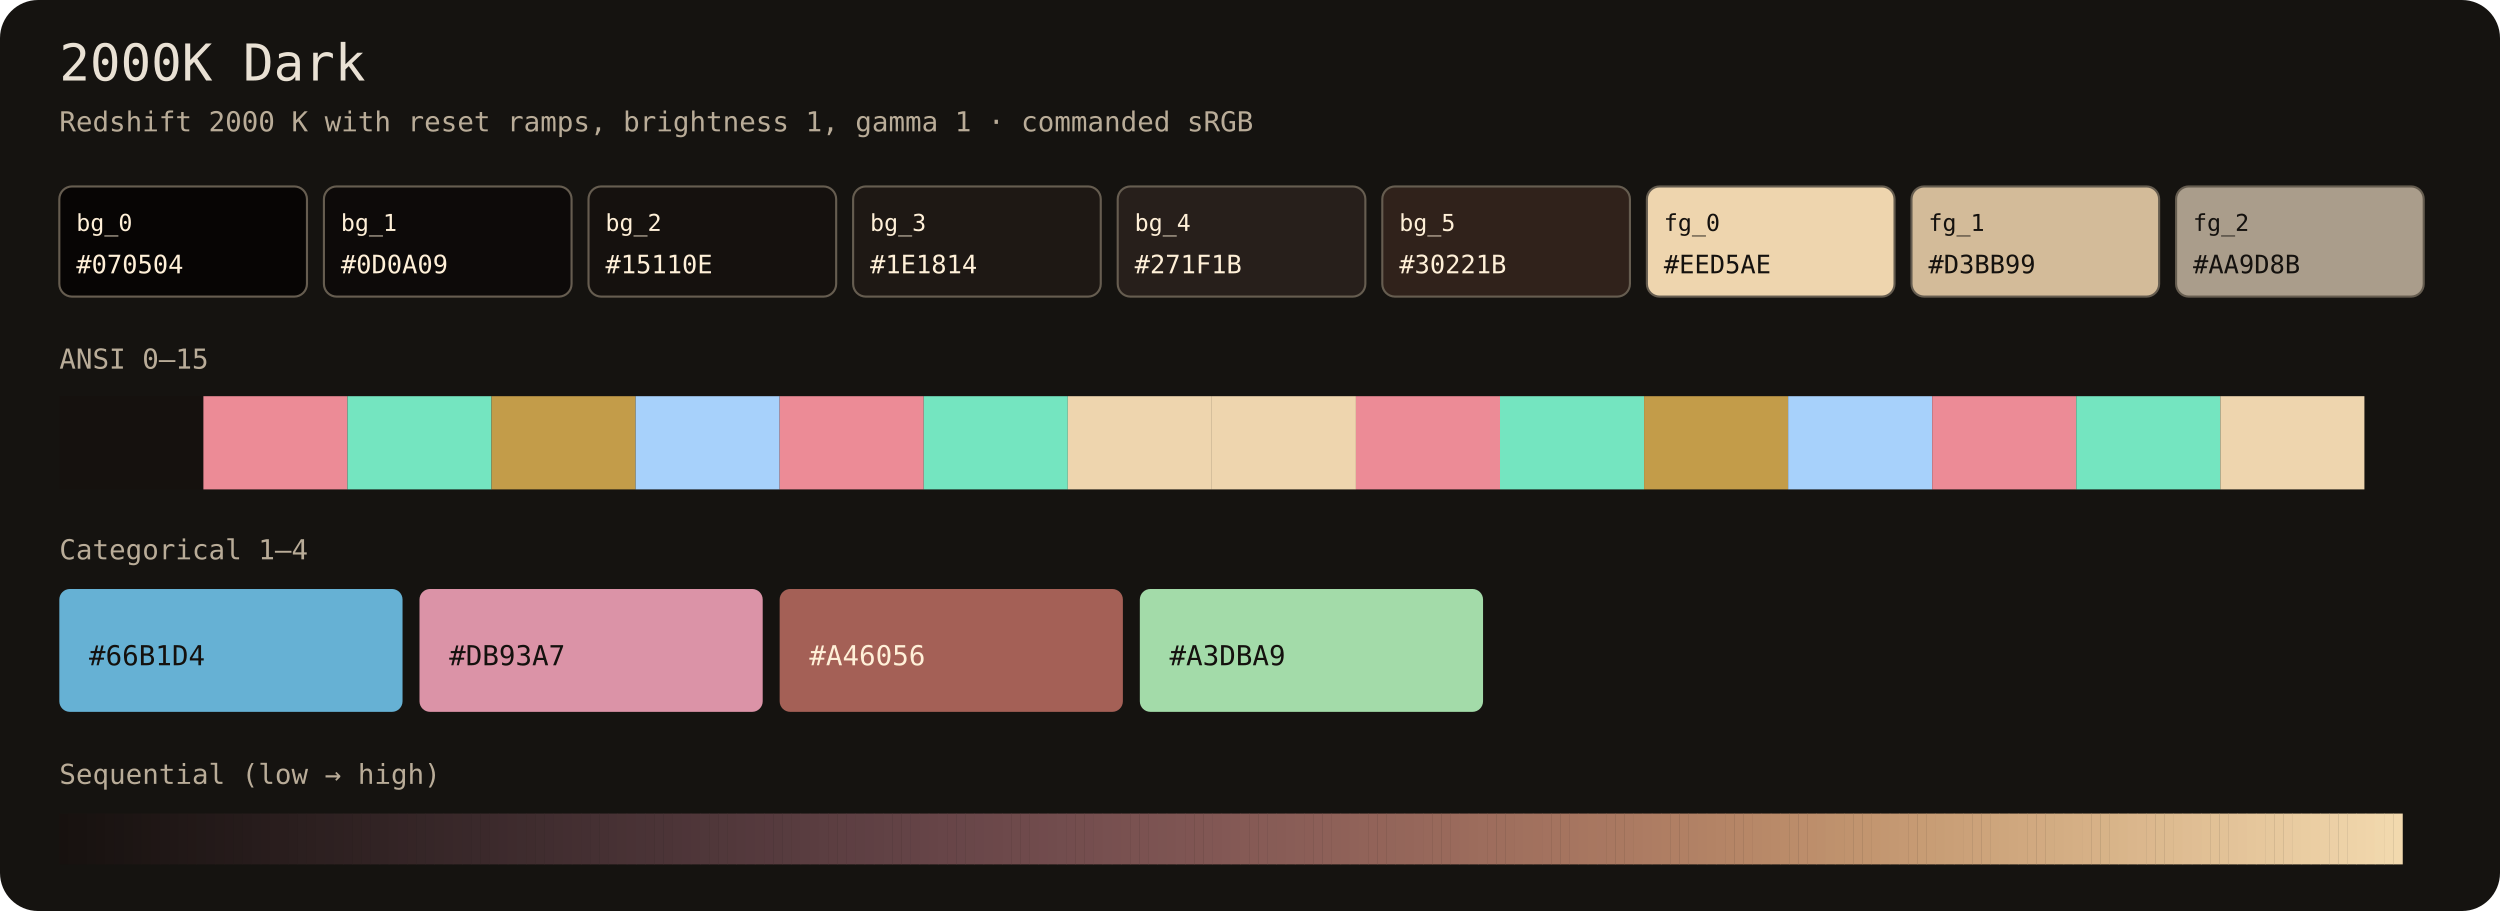
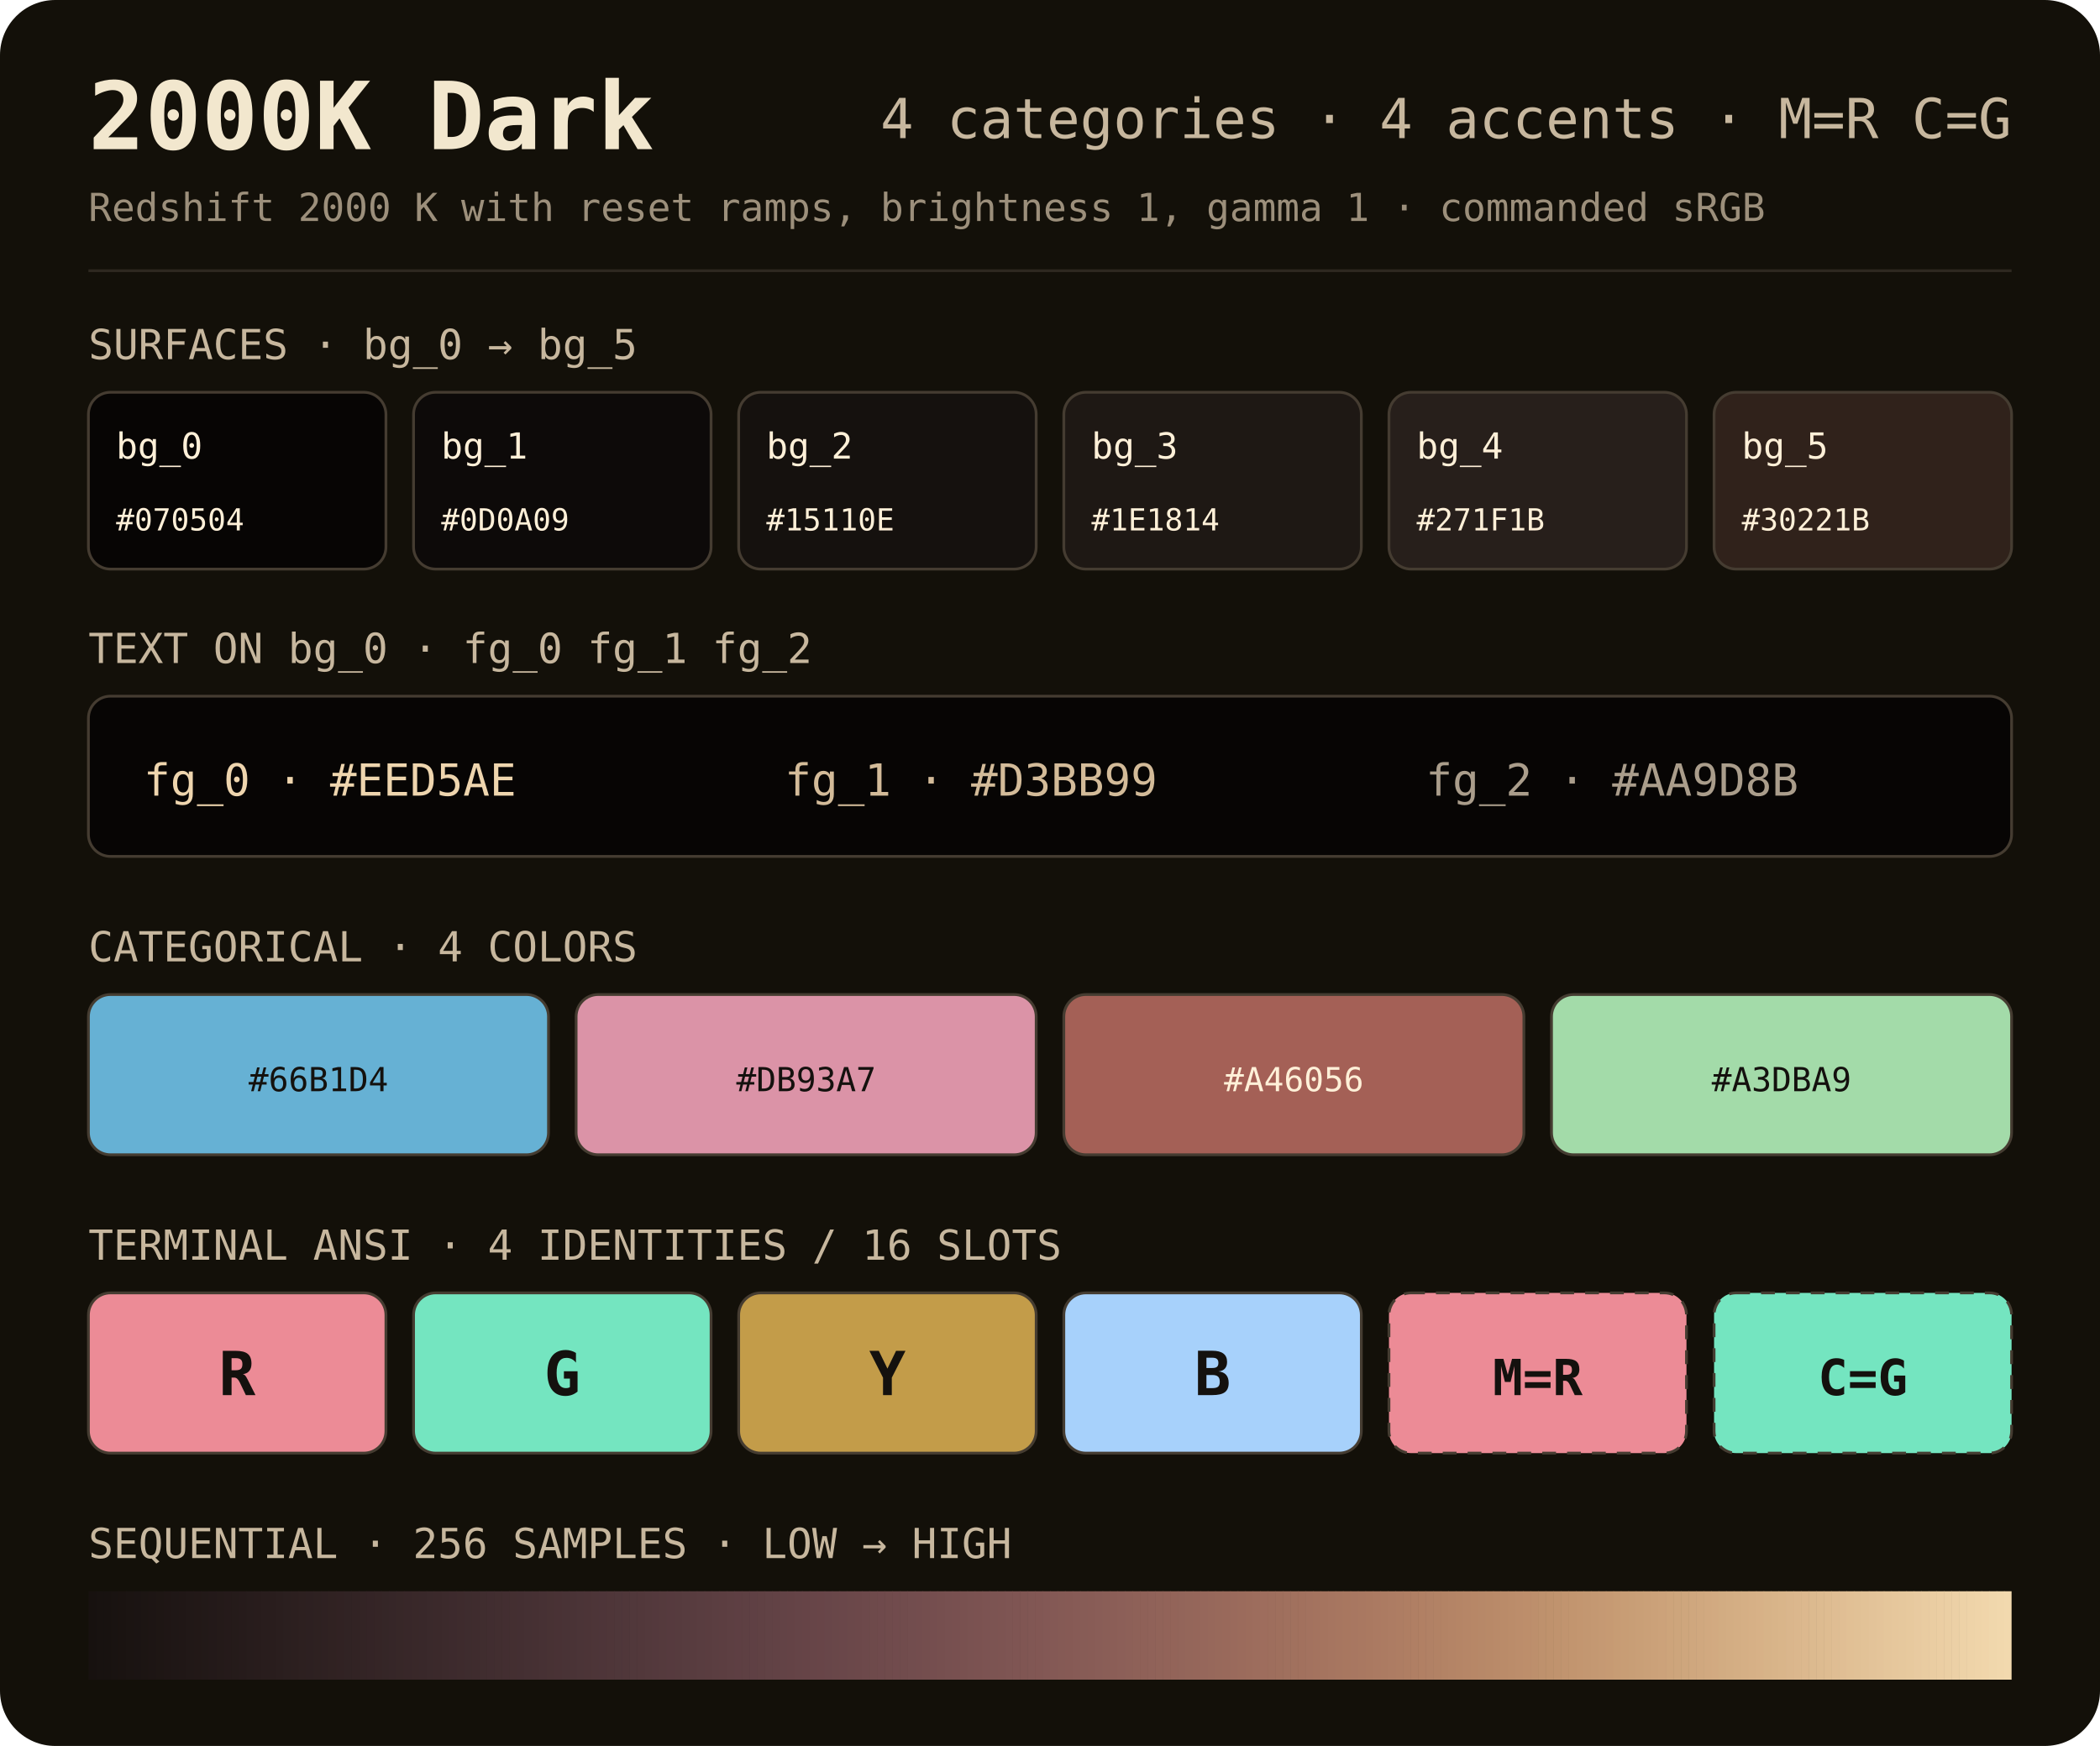
- <svg xmlns="http://www.w3.org/2000/svg" width="1180" height="430" viewBox="0 0 1180 430">
-   <rect width="100%" height="100%" rx="18" fill="#151310" />
-   <text x="28" y="38" fill="#E9E1D4" font-size="24" font-family="ui-monospace, SFMono-Regular, Menlo, monospace">2000K Dark</text>
-   <text x="28" y="62" fill="#B9AC98" font-size="13" font-family="ui-monospace, SFMono-Regular, Menlo, monospace">Redshift 2000 K with reset ramps, brightness 1, gamma 1 · commanded sRGB</text>
-   <rect x="28.00" y="88" width="116.89" height="52" rx="6" fill="#070504" stroke="#665D50" />
-   <text x="36" y="109" fill="#FFF0D8" font-size="11" font-family="ui-monospace, SFMono-Regular, Menlo, monospace">bg_0</text>
-   <text x="36" y="129" fill="#FFF0D8" font-size="12" font-family="ui-monospace, SFMono-Regular, Menlo, monospace">#070504</text>
-   <rect x="152.89" y="88" width="116.89" height="52" rx="6" fill="#0D0A09" stroke="#665D50" />
-   <text x="160.889" y="109" fill="#FFF0D8" font-size="11" font-family="ui-monospace, SFMono-Regular, Menlo, monospace">bg_1</text>
-   <text x="160.889" y="129" fill="#FFF0D8" font-size="12" font-family="ui-monospace, SFMono-Regular, Menlo, monospace">#0D0A09</text>
-   <rect x="277.78" y="88" width="116.89" height="52" rx="6" fill="#15110E" stroke="#665D50" />
-   <text x="285.778" y="109" fill="#FFF0D8" font-size="11" font-family="ui-monospace, SFMono-Regular, Menlo, monospace">bg_2</text>
-   <text x="285.778" y="129" fill="#FFF0D8" font-size="12" font-family="ui-monospace, SFMono-Regular, Menlo, monospace">#15110E</text>
-   <rect x="402.67" y="88" width="116.89" height="52" rx="6" fill="#1E1814" stroke="#665D50" />
-   <text x="410.667" y="109" fill="#FFF0D8" font-size="11" font-family="ui-monospace, SFMono-Regular, Menlo, monospace">bg_3</text>
-   <text x="410.667" y="129" fill="#FFF0D8" font-size="12" font-family="ui-monospace, SFMono-Regular, Menlo, monospace">#1E1814</text>
-   <rect x="527.56" y="88" width="116.89" height="52" rx="6" fill="#271F1B" stroke="#665D50" />
-   <text x="535.556" y="109" fill="#FFF0D8" font-size="11" font-family="ui-monospace, SFMono-Regular, Menlo, monospace">bg_4</text>
-   <text x="535.556" y="129" fill="#FFF0D8" font-size="12" font-family="ui-monospace, SFMono-Regular, Menlo, monospace">#271F1B</text>
-   <rect x="652.44" y="88" width="116.89" height="52" rx="6" fill="#30221B" stroke="#665D50" />
-   <text x="660.444" y="109" fill="#FFF0D8" font-size="11" font-family="ui-monospace, SFMono-Regular, Menlo, monospace">bg_5</text>
-   <text x="660.444" y="129" fill="#FFF0D8" font-size="12" font-family="ui-monospace, SFMono-Regular, Menlo, monospace">#30221B</text>
-   <rect x="777.33" y="88" width="116.89" height="52" rx="6" fill="#EED5AE" stroke="#665D50" />
-   <text x="785.333" y="109" fill="#14110E" font-size="11" font-family="ui-monospace, SFMono-Regular, Menlo, monospace">fg_0</text>
-   <text x="785.333" y="129" fill="#14110E" font-size="12" font-family="ui-monospace, SFMono-Regular, Menlo, monospace">#EED5AE</text>
-   <rect x="902.22" y="88" width="116.89" height="52" rx="6" fill="#D3BB99" stroke="#665D50" />
-   <text x="910.222" y="109" fill="#14110E" font-size="11" font-family="ui-monospace, SFMono-Regular, Menlo, monospace">fg_1</text>
-   <text x="910.222" y="129" fill="#14110E" font-size="12" font-family="ui-monospace, SFMono-Regular, Menlo, monospace">#D3BB99</text>
-   <rect x="1027.11" y="88" width="116.89" height="52" rx="6" fill="#AA9D8B" stroke="#665D50" />
-   <text x="1035.111" y="109" fill="#14110E" font-size="11" font-family="ui-monospace, SFMono-Regular, Menlo, monospace">fg_2</text>
-   <text x="1035.111" y="129" fill="#14110E" font-size="12" font-family="ui-monospace, SFMono-Regular, Menlo, monospace">#AA9D8B</text>
-   <text x="28" y="174" fill="#B9AC98" font-size="13" font-family="ui-monospace, SFMono-Regular, Menlo, monospace">ANSI 0–15</text>
-   <rect x="28" y="187" width="68" height="44" fill="#15110E" />
-   <rect x="96" y="187" width="68" height="44" fill="#EC8B96" />
-   <rect x="164" y="187" width="68" height="44" fill="#74E5C0" />
-   <rect x="232" y="187" width="68" height="44" fill="#C39C49" />
-   <rect x="300" y="187" width="68" height="44" fill="#A7D1FB" />
-   <rect x="368" y="187" width="68" height="44" fill="#EC8B96" />
-   <rect x="436" y="187" width="68" height="44" fill="#74E5C0" />
-   <rect x="504" y="187" width="68" height="44" fill="#EED5AE" />
-   <rect x="572" y="187" width="68" height="44" fill="#EED5AE" />
-   <rect x="640" y="187" width="68" height="44" fill="#EC8B96" />
-   <rect x="708" y="187" width="68" height="44" fill="#74E5C0" />
-   <rect x="776" y="187" width="68" height="44" fill="#C39C49" />
-   <rect x="844" y="187" width="68" height="44" fill="#A7D1FB" />
-   <rect x="912" y="187" width="68" height="44" fill="#EC8B96" />
-   <rect x="980" y="187" width="68" height="44" fill="#74E5C0" />
-   <rect x="1048" y="187" width="68" height="44" fill="#EED5AE" />
-   <text x="28" y="264" fill="#B9AC98" font-size="13" font-family="ui-monospace, SFMono-Regular, Menlo, monospace">Categorical 1–4</text>
-   <rect x="28" y="278" width="162" height="58" rx="5" fill="#66B1D4" />
-   <text x="42" y="314" fill="#14110E" font-size="13" font-family="ui-monospace, SFMono-Regular, Menlo, monospace">#66B1D4</text>
-   <rect x="198" y="278" width="162" height="58" rx="5" fill="#DB93A7" />
-   <text x="212" y="314" fill="#14110E" font-size="13" font-family="ui-monospace, SFMono-Regular, Menlo, monospace">#DB93A7</text>
-   <rect x="368" y="278" width="162" height="58" rx="5" fill="#A46056" />
-   <text x="382" y="314" fill="#FFF0D8" font-size="13" font-family="ui-monospace, SFMono-Regular, Menlo, monospace">#A46056</text>
-   <rect x="538" y="278" width="162" height="58" rx="5" fill="#A3DBA9" />
-   <text x="552" y="314" fill="#14110E" font-size="13" font-family="ui-monospace, SFMono-Regular, Menlo, monospace">#A3DBA9</text>
-   <text x="28" y="370" fill="#B9AC98" font-size="13" font-family="ui-monospace, SFMono-Regular, Menlo, monospace">Sequential (low → high)</text>
-   <rect x="28.00" y="384" width="4.5" height="24" fill="#17110F" />
-   <rect x="32.32" y="384" width="4.5" height="24" fill="#181210" />
-   <rect x="36.64" y="384" width="4.5" height="24" fill="#181210" />
-   <rect x="40.96" y="384" width="4.5" height="24" fill="#191311" />
-   <rect x="45.28" y="384" width="4.5" height="24" fill="#1A1311" />
-   <rect x="49.60" y="384" width="4.5" height="24" fill="#1B1412" />
-   <rect x="53.92" y="384" width="4.5" height="24" fill="#1B1413" />
-   <rect x="58.24" y="384" width="4.5" height="24" fill="#1C1513" />
-   <rect x="62.56" y="384" width="4.5" height="24" fill="#1D1514" />
-   <rect x="66.88" y="384" width="4.5" height="24" fill="#1E1614" />
-   <rect x="71.20" y="384" width="4.5" height="24" fill="#1F1615" />
-   <rect x="75.52" y="384" width="4.5" height="24" fill="#1F1716" />
-   <rect x="79.84" y="384" width="4.5" height="24" fill="#201716" />
-   <rect x="84.16" y="384" width="4.5" height="24" fill="#211817" />
-   <rect x="88.48" y="384" width="4.5" height="24" fill="#221817" />
-   <rect x="92.80" y="384" width="4.5" height="24" fill="#221918" />
-   <rect x="97.12" y="384" width="4.5" height="24" fill="#231919" />
-   <rect x="101.44" y="384" width="4.5" height="24" fill="#241A19" />
-   <rect x="105.76" y="384" width="4.5" height="24" fill="#251A1A" />
-   <rect x="110.08" y="384" width="4.5" height="24" fill="#251B1A" />
-   <rect x="114.40" y="384" width="4.5" height="24" fill="#261B1B" />
-   <rect x="118.72" y="384" width="4.5" height="24" fill="#271C1C" />
-   <rect x="123.04" y="384" width="4.5" height="24" fill="#281C1C" />
-   <rect x="127.36" y="384" width="4.5" height="24" fill="#291D1D" />
-   <rect x="131.68" y="384" width="4.5" height="24" fill="#291D1D" />
-   <rect x="136.00" y="384" width="4.5" height="24" fill="#2A1E1E" />
-   <rect x="140.32" y="384" width="4.5" height="24" fill="#2B1F1F" />
-   <rect x="144.64" y="384" width="4.5" height="24" fill="#2C1F1F" />
-   <rect x="148.96" y="384" width="4.5" height="24" fill="#2D2020" />
-   <rect x="153.28" y="384" width="4.5" height="24" fill="#2D2021" />
-   <rect x="157.60" y="384" width="4.5" height="24" fill="#2E2121" />
-   <rect x="161.92" y="384" width="4.5" height="24" fill="#2F2122" />
-   <rect x="166.24" y="384" width="4.5" height="24" fill="#302222" />
-   <rect x="170.56" y="384" width="4.5" height="24" fill="#312223" />
-   <rect x="174.88" y="384" width="4.5" height="24" fill="#312324" />
-   <rect x="179.20" y="384" width="4.5" height="24" fill="#322324" />
-   <rect x="183.52" y="384" width="4.5" height="24" fill="#332425" />
-   <rect x="187.84" y="384" width="4.5" height="24" fill="#342426" />
-   <rect x="192.16" y="384" width="4.5" height="24" fill="#352526" />
-   <rect x="196.48" y="384" width="4.5" height="24" fill="#352627" />
-   <rect x="200.80" y="384" width="4.5" height="24" fill="#362628" />
-   <rect x="205.12" y="384" width="4.5" height="24" fill="#372728" />
-   <rect x="209.44" y="384" width="4.5" height="24" fill="#382729" />
-   <rect x="213.76" y="384" width="4.5" height="24" fill="#392829" />
-   <rect x="218.08" y="384" width="4.5" height="24" fill="#39282A" />
-   <rect x="222.40" y="384" width="4.5" height="24" fill="#3A292B" />
-   <rect x="226.72" y="384" width="4.5" height="24" fill="#3B292B" />
-   <rect x="231.04" y="384" width="4.5" height="24" fill="#3C2A2C" />
-   <rect x="235.36" y="384" width="4.5" height="24" fill="#3D2A2D" />
-   <rect x="239.68" y="384" width="4.5" height="24" fill="#3E2B2D" />
-   <rect x="244.00" y="384" width="4.5" height="24" fill="#3E2C2E" />
-   <rect x="248.32" y="384" width="4.5" height="24" fill="#3F2C2E" />
-   <rect x="252.64" y="384" width="4.5" height="24" fill="#402D2F" />
-   <rect x="256.96" y="384" width="4.5" height="24" fill="#412D30" />
-   <rect x="261.28" y="384" width="4.5" height="24" fill="#422E30" />
-   <rect x="265.60" y="384" width="4.5" height="24" fill="#432E31" />
-   <rect x="269.92" y="384" width="4.5" height="24" fill="#442F31" />
-   <rect x="274.24" y="384" width="4.5" height="24" fill="#442F32" />
-   <rect x="278.56" y="384" width="4.5" height="24" fill="#453033" />
-   <rect x="282.88" y="384" width="4.5" height="24" fill="#463033" />
-   <rect x="287.20" y="384" width="4.5" height="24" fill="#473134" />
-   <rect x="291.52" y="384" width="4.5" height="24" fill="#483234" />
-   <rect x="295.84" y="384" width="4.5" height="24" fill="#493235" />
-   <rect x="300.16" y="384" width="4.5" height="24" fill="#493336" />
-   <rect x="304.48" y="384" width="4.5" height="24" fill="#4A3336" />
-   <rect x="308.80" y="384" width="4.5" height="24" fill="#4B3437" />
-   <rect x="313.12" y="384" width="4.5" height="24" fill="#4C3437" />
-   <rect x="317.44" y="384" width="4.5" height="24" fill="#4D3538" />
-   <rect x="321.76" y="384" width="4.5" height="24" fill="#4E3539" />
-   <rect x="326.08" y="384" width="4.5" height="24" fill="#4F3639" />
-   <rect x="330.40" y="384" width="4.5" height="24" fill="#4F373A" />
-   <rect x="334.72" y="384" width="4.5" height="24" fill="#50373A" />
-   <rect x="339.04" y="384" width="4.5" height="24" fill="#51383B" />
-   <rect x="343.36" y="384" width="4.5" height="24" fill="#52383B" />
-   <rect x="347.68" y="384" width="4.5" height="24" fill="#53393C" />
-   <rect x="352.00" y="384" width="4.5" height="24" fill="#54393D" />
-   <rect x="356.32" y="384" width="4.5" height="24" fill="#553A3D" />
-   <rect x="360.64" y="384" width="4.5" height="24" fill="#563A3E" />
-   <rect x="364.96" y="384" width="4.5" height="24" fill="#563B3E" />
-   <rect x="369.28" y="384" width="4.5" height="24" fill="#573C3F" />
-   <rect x="373.60" y="384" width="4.5" height="24" fill="#583C3F" />
-   <rect x="377.92" y="384" width="4.5" height="24" fill="#593D40" />
-   <rect x="382.24" y="384" width="4.5" height="24" fill="#5A3D40" />
-   <rect x="386.56" y="384" width="4.5" height="24" fill="#5B3E41" />
-   <rect x="390.88" y="384" width="4.5" height="24" fill="#5C3E41" />
-   <rect x="395.20" y="384" width="4.5" height="24" fill="#5D3F42" />
-   <rect x="399.52" y="384" width="4.5" height="24" fill="#5E3F43" />
-   <rect x="403.84" y="384" width="4.5" height="24" fill="#5E4043" />
-   <rect x="408.16" y="384" width="4.5" height="24" fill="#5F4044" />
-   <rect x="412.48" y="384" width="4.5" height="24" fill="#604144" />
-   <rect x="416.80" y="384" width="4.5" height="24" fill="#614245" />
-   <rect x="421.12" y="384" width="4.5" height="24" fill="#624245" />
-   <rect x="425.44" y="384" width="4.5" height="24" fill="#634346" />
-   <rect x="429.76" y="384" width="4.5" height="24" fill="#644346" />
-   <rect x="434.08" y="384" width="4.5" height="24" fill="#654447" />
-   <rect x="438.40" y="384" width="4.5" height="24" fill="#664447" />
-   <rect x="442.72" y="384" width="4.5" height="24" fill="#674548" />
-   <rect x="447.04" y="384" width="4.5" height="24" fill="#684548" />
-   <rect x="451.36" y="384" width="4.5" height="24" fill="#684649" />
-   <rect x="455.68" y="384" width="4.5" height="24" fill="#694749" />
-   <rect x="460.00" y="384" width="4.5" height="24" fill="#6A474A" />
-   <rect x="464.32" y="384" width="4.5" height="24" fill="#6B484A" />
-   <rect x="468.64" y="384" width="4.5" height="24" fill="#6C484A" />
-   <rect x="472.96" y="384" width="4.5" height="24" fill="#6D494B" />
-   <rect x="477.28" y="384" width="4.5" height="24" fill="#6E4A4B" />
-   <rect x="481.60" y="384" width="4.5" height="24" fill="#6F4A4C" />
-   <rect x="485.92" y="384" width="4.5" height="24" fill="#704B4C" />
-   <rect x="490.24" y="384" width="4.5" height="24" fill="#714B4D" />
-   <rect x="494.56" y="384" width="4.5" height="24" fill="#714C4D" />
-   <rect x="498.88" y="384" width="4.5" height="24" fill="#724D4E" />
-   <rect x="503.20" y="384" width="4.5" height="24" fill="#734D4E" />
-   <rect x="507.52" y="384" width="4.5" height="24" fill="#744E4E" />
-   <rect x="511.84" y="384" width="4.5" height="24" fill="#754E4F" />
-   <rect x="516.16" y="384" width="4.5" height="24" fill="#764F4F" />
-   <rect x="520.48" y="384" width="4.5" height="24" fill="#775050" />
-   <rect x="524.80" y="384" width="4.5" height="24" fill="#785050" />
-   <rect x="529.12" y="384" width="4.5" height="24" fill="#795150" />
-   <rect x="533.44" y="384" width="4.5" height="24" fill="#7A5251" />
-   <rect x="537.76" y="384" width="4.5" height="24" fill="#7B5251" />
-   <rect x="542.08" y="384" width="4.5" height="24" fill="#7C5352" />
-   <rect x="546.40" y="384" width="4.5" height="24" fill="#7C5452" />
-   <rect x="550.72" y="384" width="4.5" height="24" fill="#7D5452" />
-   <rect x="555.04" y="384" width="4.5" height="24" fill="#7E5553" />
-   <rect x="559.36" y="384" width="4.5" height="24" fill="#7F5553" />
-   <rect x="563.68" y="384" width="4.5" height="24" fill="#805653" />
-   <rect x="568.00" y="384" width="4.5" height="24" fill="#815754" />
-   <rect x="572.32" y="384" width="4.5" height="24" fill="#825754" />
-   <rect x="576.64" y="384" width="4.5" height="24" fill="#835855" />
-   <rect x="580.96" y="384" width="4.5" height="24" fill="#845955" />
-   <rect x="585.28" y="384" width="4.5" height="24" fill="#855A55" />
-   <rect x="589.60" y="384" width="4.5" height="24" fill="#865A55" />
-   <rect x="593.92" y="384" width="4.5" height="24" fill="#875B56" />
-   <rect x="598.24" y="384" width="4.5" height="24" fill="#875C56" />
-   <rect x="602.56" y="384" width="4.5" height="24" fill="#885C56" />
-   <rect x="606.88" y="384" width="4.5" height="24" fill="#895D57" />
-   <rect x="611.20" y="384" width="4.5" height="24" fill="#8A5E57" />
-   <rect x="615.52" y="384" width="4.5" height="24" fill="#8B5E57" />
-   <rect x="619.84" y="384" width="4.5" height="24" fill="#8C5F58" />
-   <rect x="624.16" y="384" width="4.5" height="24" fill="#8D6058" />
-   <rect x="628.48" y="384" width="4.5" height="24" fill="#8E6158" />
-   <rect x="632.80" y="384" width="4.5" height="24" fill="#8F6158" />
-   <rect x="637.12" y="384" width="4.5" height="24" fill="#906259" />
-   <rect x="641.44" y="384" width="4.5" height="24" fill="#916359" />
-   <rect x="645.76" y="384" width="4.5" height="24" fill="#926359" />
-   <rect x="650.08" y="384" width="4.5" height="24" fill="#936459" />
-   <rect x="654.40" y="384" width="4.5" height="24" fill="#93655A" />
-   <rect x="658.72" y="384" width="4.5" height="24" fill="#94665A" />
-   <rect x="663.04" y="384" width="4.5" height="24" fill="#95665A" />
-   <rect x="667.36" y="384" width="4.5" height="24" fill="#96675B" />
-   <rect x="671.68" y="384" width="4.5" height="24" fill="#97685B" />
-   <rect x="676.00" y="384" width="4.5" height="24" fill="#98695B" />
-   <rect x="680.32" y="384" width="4.5" height="24" fill="#99695B" />
-   <rect x="684.64" y="384" width="4.5" height="24" fill="#9A6A5C" />
-   <rect x="688.96" y="384" width="4.5" height="24" fill="#9B6B5C" />
-   <rect x="693.28" y="384" width="4.5" height="24" fill="#9C6C5C" />
-   <rect x="697.60" y="384" width="4.5" height="24" fill="#9D6D5D" />
-   <rect x="701.92" y="384" width="4.5" height="24" fill="#9E6D5D" />
-   <rect x="706.24" y="384" width="4.5" height="24" fill="#9E6E5D" />
-   <rect x="710.56" y="384" width="4.5" height="24" fill="#9F6F5D" />
-   <rect x="714.88" y="384" width="4.5" height="24" fill="#A0705E" />
-   <rect x="719.20" y="384" width="4.5" height="24" fill="#A1715E" />
-   <rect x="723.52" y="384" width="4.5" height="24" fill="#A2715E" />
-   <rect x="727.84" y="384" width="4.5" height="24" fill="#A3725F" />
-   <rect x="732.16" y="384" width="4.5" height="24" fill="#A4735F" />
-   <rect x="736.48" y="384" width="4.5" height="24" fill="#A5745F" />
-   <rect x="740.80" y="384" width="4.5" height="24" fill="#A67560" />
-   <rect x="745.12" y="384" width="4.5" height="24" fill="#A77660" />
-   <rect x="749.44" y="384" width="4.5" height="24" fill="#A87760" />
-   <rect x="753.76" y="384" width="4.5" height="24" fill="#A87761" />
-   <rect x="758.08" y="384" width="4.5" height="24" fill="#A97861" />
-   <rect x="762.40" y="384" width="4.5" height="24" fill="#AA7961" />
-   <rect x="766.72" y="384" width="4.5" height="24" fill="#AB7A62" />
-   <rect x="771.04" y="384" width="4.5" height="24" fill="#AC7B62" />
-   <rect x="775.36" y="384" width="4.5" height="24" fill="#AD7C63" />
-   <rect x="779.68" y="384" width="4.5" height="24" fill="#AE7D63" />
-   <rect x="784.00" y="384" width="4.5" height="24" fill="#AF7E63" />
-   <rect x="788.32" y="384" width="4.5" height="24" fill="#B07F64" />
-   <rect x="792.64" y="384" width="4.5" height="24" fill="#B18064" />
-   <rect x="796.96" y="384" width="4.5" height="24" fill="#B18165" />
-   <rect x="801.28" y="384" width="4.5" height="24" fill="#B28265" />
-   <rect x="805.60" y="384" width="4.5" height="24" fill="#B38365" />
-   <rect x="809.92" y="384" width="4.5" height="24" fill="#B48466" />
-   <rect x="814.24" y="384" width="4.5" height="24" fill="#B58566" />
-   <rect x="818.56" y="384" width="4.5" height="24" fill="#B68667" />
-   <rect x="822.88" y="384" width="4.5" height="24" fill="#B78767" />
-   <rect x="827.20" y="384" width="4.5" height="24" fill="#B78868" />
-   <rect x="831.52" y="384" width="4.5" height="24" fill="#B88968" />
-   <rect x="835.84" y="384" width="4.5" height="24" fill="#B98A69" />
-   <rect x="840.16" y="384" width="4.5" height="24" fill="#BA8B69" />
-   <rect x="844.48" y="384" width="4.5" height="24" fill="#BB8C6A" />
-   <rect x="848.80" y="384" width="4.5" height="24" fill="#BC8D6B" />
-   <rect x="853.12" y="384" width="4.5" height="24" fill="#BD8E6B" />
-   <rect x="857.44" y="384" width="4.5" height="24" fill="#BD8F6C" />
-   <rect x="861.76" y="384" width="4.5" height="24" fill="#BE916D" />
-   <rect x="866.08" y="384" width="4.5" height="24" fill="#BF926D" />
-   <rect x="870.40" y="384" width="4.5" height="24" fill="#C0936E" />
-   <rect x="874.72" y="384" width="4.5" height="24" fill="#C1946F" />
-   <rect x="879.04" y="384" width="4.5" height="24" fill="#C2956F" />
-   <rect x="883.36" y="384" width="4.5" height="24" fill="#C39670" />
-   <rect x="887.68" y="384" width="4.5" height="24" fill="#C39771" />
-   <rect x="892.00" y="384" width="4.5" height="24" fill="#C49872" />
-   <rect x="896.32" y="384" width="4.5" height="24" fill="#C59973" />
-   <rect x="900.64" y="384" width="4.5" height="24" fill="#C69A73" />
-   <rect x="904.96" y="384" width="4.5" height="24" fill="#C79C74" />
-   <rect x="909.28" y="384" width="4.5" height="24" fill="#C89D75" />
-   <rect x="913.60" y="384" width="4.5" height="24" fill="#C89E76" />
-   <rect x="917.92" y="384" width="4.5" height="24" fill="#C99F77" />
-   <rect x="922.24" y="384" width="4.5" height="24" fill="#CAA078" />
-   <rect x="926.56" y="384" width="4.5" height="24" fill="#CBA179" />
-   <rect x="930.88" y="384" width="4.5" height="24" fill="#CCA27A" />
-   <rect x="935.20" y="384" width="4.5" height="24" fill="#CDA47B" />
-   <rect x="939.52" y="384" width="4.5" height="24" fill="#CDA57C" />
-   <rect x="943.84" y="384" width="4.5" height="24" fill="#CEA67D" />
-   <rect x="948.16" y="384" width="4.5" height="24" fill="#CFA77E" />
-   <rect x="952.48" y="384" width="4.5" height="24" fill="#D0A87F" />
-   <rect x="956.80" y="384" width="4.5" height="24" fill="#D1A980" />
-   <rect x="961.12" y="384" width="4.5" height="24" fill="#D2AA81" />
-   <rect x="965.44" y="384" width="4.5" height="24" fill="#D2AC82" />
-   <rect x="969.76" y="384" width="4.5" height="24" fill="#D3AD83" />
-   <rect x="974.08" y="384" width="4.5" height="24" fill="#D4AE84" />
-   <rect x="978.40" y="384" width="4.5" height="24" fill="#D5AF85" />
-   <rect x="982.72" y="384" width="4.5" height="24" fill="#D6B086" />
-   <rect x="987.04" y="384" width="4.5" height="24" fill="#D7B187" />
-   <rect x="991.36" y="384" width="4.5" height="24" fill="#D7B388" />
-   <rect x="995.68" y="384" width="4.5" height="24" fill="#D8B489" />
-   <rect x="1000.00" y="384" width="4.5" height="24" fill="#D9B58A" />
-   <rect x="1004.32" y="384" width="4.5" height="24" fill="#DAB68C" />
-   <rect x="1008.64" y="384" width="4.5" height="24" fill="#DBB78D" />
-   <rect x="1012.96" y="384" width="4.5" height="24" fill="#DCB88E" />
-   <rect x="1017.28" y="384" width="4.5" height="24" fill="#DCBA8F" />
-   <rect x="1021.60" y="384" width="4.5" height="24" fill="#DDBB90" />
-   <rect x="1025.92" y="384" width="4.5" height="24" fill="#DEBC91" />
-   <rect x="1030.24" y="384" width="4.5" height="24" fill="#DFBD93" />
-   <rect x="1034.56" y="384" width="4.5" height="24" fill="#E0BE94" />
-   <rect x="1038.88" y="384" width="4.5" height="24" fill="#E1C095" />
-   <rect x="1043.20" y="384" width="4.5" height="24" fill="#E1C196" />
-   <rect x="1047.52" y="384" width="4.5" height="24" fill="#E2C297" />
-   <rect x="1051.84" y="384" width="4.5" height="24" fill="#E3C399" />
-   <rect x="1056.16" y="384" width="4.5" height="24" fill="#E4C49A" />
-   <rect x="1060.48" y="384" width="4.5" height="24" fill="#E5C69B" />
-   <rect x="1064.80" y="384" width="4.5" height="24" fill="#E6C79C" />
-   <rect x="1069.12" y="384" width="4.5" height="24" fill="#E6C89D" />
-   <rect x="1073.44" y="384" width="4.5" height="24" fill="#E7C99E" />
-   <rect x="1077.76" y="384" width="4.5" height="24" fill="#E8CAA0" />
-   <rect x="1082.08" y="384" width="4.5" height="24" fill="#E9CCA1" />
-   <rect x="1086.40" y="384" width="4.5" height="24" fill="#EACDA2" />
-   <rect x="1090.72" y="384" width="4.5" height="24" fill="#EBCEA3" />
-   <rect x="1095.04" y="384" width="4.5" height="24" fill="#EBCFA4" />
-   <rect x="1099.36" y="384" width="4.5" height="24" fill="#ECD0A6" />
-   <rect x="1103.68" y="384" width="4.5" height="24" fill="#EDD2A7" />
-   <rect x="1108.00" y="384" width="4.5" height="24" fill="#EED3A8" />
-   <rect x="1112.32" y="384" width="4.5" height="24" fill="#EFD4A9" />
-   <rect x="1116.64" y="384" width="4.5" height="24" fill="#F0D5AA" />
-   <rect x="1120.96" y="384" width="4.5" height="24" fill="#F0D7AC" />
-   <rect x="1125.28" y="384" width="4.5" height="24" fill="#F1D8AD" />
-   <rect x="1129.60" y="384" width="4.5" height="24" fill="#F2D9AE" />
+ <svg xmlns="http://www.w3.org/2000/svg" width="760" height="632" viewBox="0 0 760 632">
+   <rect width="100%" height="100%" rx="20" fill="#131009" />
+   <text x="32" y="54" fill="#F2E7CE" font-size="34" font-family="ui-monospace, SFMono-Regular, Menlo, monospace" font-weight="700">2000K Dark</text>
+   <text x="728" y="50" fill="#C7B79E" font-size="20" font-family="ui-monospace, SFMono-Regular, Menlo, monospace" text-anchor="end">4 categories · 4 accents · M=R C=G</text>
+   <text x="32" y="80" fill="#9C8F7B" font-size="14" font-family="ui-monospace, SFMono-Regular, Menlo, monospace">Redshift 2000 K with reset ramps, brightness 1, gamma 1 · commanded sRGB</text>
+   <line x1="32" y1="98" x2="728" y2="98" stroke="#2E2820" />
+   <text x="32" y="130" fill="#C7B79E" font-size="15" font-family="ui-monospace, SFMono-Regular, Menlo, monospace">SURFACES · bg_0 → bg_5</text>
+   <rect x="32.00" y="142" width="107.67" height="64" rx="8" fill="#070504" stroke="#453C31" />
+   <text x="42.0" y="166" fill="#FFF0D8" font-size="13" font-family="ui-monospace, SFMono-Regular, Menlo, monospace">bg_0</text>
+   <text x="42.0" y="192" fill="#FFF0D8" font-size="11" font-family="ui-monospace, SFMono-Regular, Menlo, monospace">#070504</text>
+   <rect x="149.67" y="142" width="107.67" height="64" rx="8" fill="#0D0A09" stroke="#453C31" />
+   <text x="159.667" y="166" fill="#FFF0D8" font-size="13" font-family="ui-monospace, SFMono-Regular, Menlo, monospace">bg_1</text>
+   <text x="159.667" y="192" fill="#FFF0D8" font-size="11" font-family="ui-monospace, SFMono-Regular, Menlo, monospace">#0D0A09</text>
+   <rect x="267.33" y="142" width="107.67" height="64" rx="8" fill="#15110E" stroke="#453C31" />
+   <text x="277.333" y="166" fill="#FFF0D8" font-size="13" font-family="ui-monospace, SFMono-Regular, Menlo, monospace">bg_2</text>
+   <text x="277.333" y="192" fill="#FFF0D8" font-size="11" font-family="ui-monospace, SFMono-Regular, Menlo, monospace">#15110E</text>
+   <rect x="385.00" y="142" width="107.67" height="64" rx="8" fill="#1E1814" stroke="#453C31" />
+   <text x="395.0" y="166" fill="#FFF0D8" font-size="13" font-family="ui-monospace, SFMono-Regular, Menlo, monospace">bg_3</text>
+   <text x="395.0" y="192" fill="#FFF0D8" font-size="11" font-family="ui-monospace, SFMono-Regular, Menlo, monospace">#1E1814</text>
+   <rect x="502.67" y="142" width="107.67" height="64" rx="8" fill="#271F1B" stroke="#453C31" />
+   <text x="512.667" y="166" fill="#FFF0D8" font-size="13" font-family="ui-monospace, SFMono-Regular, Menlo, monospace">bg_4</text>
+   <text x="512.667" y="192" fill="#FFF0D8" font-size="11" font-family="ui-monospace, SFMono-Regular, Menlo, monospace">#271F1B</text>
+   <rect x="620.33" y="142" width="107.67" height="64" rx="8" fill="#30221B" stroke="#453C31" />
+   <text x="630.333" y="166" fill="#FFF0D8" font-size="13" font-family="ui-monospace, SFMono-Regular, Menlo, monospace">bg_5</text>
+   <text x="630.333" y="192" fill="#FFF0D8" font-size="11" font-family="ui-monospace, SFMono-Regular, Menlo, monospace">#30221B</text>
+   <text x="32" y="240" fill="#C7B79E" font-size="15" font-family="ui-monospace, SFMono-Regular, Menlo, monospace">TEXT ON bg_0 · fg_0 fg_1 fg_2</text>
+   <rect x="32" y="252" width="696" height="58" rx="8" fill="#070504" stroke="#453C31" />
+   <text x="52" y="288" fill="#EED5AE" font-size="16" font-family="ui-monospace, SFMono-Regular, Menlo, monospace">fg_0 · #EED5AE</text>
+   <text x="284" y="288" fill="#D3BB99" font-size="16" font-family="ui-monospace, SFMono-Regular, Menlo, monospace">fg_1 · #D3BB99</text>
+   <text x="516" y="288" fill="#AA9D8B" font-size="16" font-family="ui-monospace, SFMono-Regular, Menlo, monospace">fg_2 · #AA9D8B</text>
+   <text x="32" y="348" fill="#C7B79E" font-size="15" font-family="ui-monospace, SFMono-Regular, Menlo, monospace">CATEGORICAL · 4 COLORS</text>
+   <rect x="32.00" y="360" width="166.50" height="58" rx="8" fill="#66B1D4" stroke="#453C31" />
+   <text x="115.25" y="395" fill="#14110E" font-size="12" font-family="ui-monospace, SFMono-Regular, Menlo, monospace" text-anchor="middle">#66B1D4</text>
+   <rect x="208.50" y="360" width="166.50" height="58" rx="8" fill="#DB93A7" stroke="#453C31" />
+   <text x="291.75" y="395" fill="#14110E" font-size="12" font-family="ui-monospace, SFMono-Regular, Menlo, monospace" text-anchor="middle">#DB93A7</text>
+   <rect x="385.00" y="360" width="166.50" height="58" rx="8" fill="#A46056" stroke="#453C31" />
+   <text x="468.25" y="395" fill="#FFF0D8" font-size="12" font-family="ui-monospace, SFMono-Regular, Menlo, monospace" text-anchor="middle">#A46056</text>
+   <rect x="561.50" y="360" width="166.50" height="58" rx="8" fill="#A3DBA9" stroke="#453C31" />
+   <text x="644.75" y="395" fill="#14110E" font-size="12" font-family="ui-monospace, SFMono-Regular, Menlo, monospace" text-anchor="middle">#A3DBA9</text>
+   <text x="32" y="456" fill="#C7B79E" font-size="15" font-family="ui-monospace, SFMono-Regular, Menlo, monospace">TERMINAL ANSI · 4 IDENTITIES / 16 SLOTS</text>
+   <rect x="32.00" y="468" width="107.67" height="58" rx="8" fill="#EC8B96" stroke="#453C31" />
+   <text x="85.833" y="505" fill="#14110E" font-size="22" font-family="ui-monospace, SFMono-Regular, Menlo, monospace" font-weight="700" text-anchor="middle">R</text>
+   <rect x="149.67" y="468" width="107.67" height="58" rx="8" fill="#74E5C0" stroke="#453C31" />
+   <text x="203.5" y="505" fill="#14110E" font-size="22" font-family="ui-monospace, SFMono-Regular, Menlo, monospace" font-weight="700" text-anchor="middle">G</text>
+   <rect x="267.33" y="468" width="107.67" height="58" rx="8" fill="#C39C49" stroke="#453C31" />
+   <text x="321.167" y="505" fill="#14110E" font-size="22" font-family="ui-monospace, SFMono-Regular, Menlo, monospace" font-weight="700" text-anchor="middle">Y</text>
+   <rect x="385.00" y="468" width="107.67" height="58" rx="8" fill="#A7D1FB" stroke="#453C31" />
+   <text x="438.833" y="505" fill="#14110E" font-size="22" font-family="ui-monospace, SFMono-Regular, Menlo, monospace" font-weight="700" text-anchor="middle">B</text>
+   <rect x="502.67" y="468" width="107.67" height="58" rx="8" fill="#EC8B96" stroke="#453C31" stroke-dasharray="5 4" />
+   <text x="556.5" y="505" fill="#14110E" font-size="18" font-family="ui-monospace, SFMono-Regular, Menlo, monospace" font-weight="700" text-anchor="middle">M=R</text>
+   <rect x="620.33" y="468" width="107.67" height="58" rx="8" fill="#74E5C0" stroke="#453C31" stroke-dasharray="5 4" />
+   <text x="674.167" y="505" fill="#14110E" font-size="18" font-family="ui-monospace, SFMono-Regular, Menlo, monospace" font-weight="700" text-anchor="middle">C=G</text>
+   <text x="32" y="564" fill="#C7B79E" font-size="15" font-family="ui-monospace, SFMono-Regular, Menlo, monospace">SEQUENTIAL · 256 SAMPLES · LOW → HIGH</text>
+   <rect x="32" y="576" width="2.9" height="32" fill="#17110F" />
+   <rect x="34.719" y="576" width="2.9" height="32" fill="#181210" />
+   <rect x="37.438" y="576" width="2.9" height="32" fill="#181210" />
+   <rect x="40.156" y="576" width="2.9" height="32" fill="#191311" />
+   <rect x="42.875" y="576" width="2.9" height="32" fill="#1A1311" />
+   <rect x="45.594" y="576" width="2.9" height="32" fill="#1B1412" />
+   <rect x="48.312" y="576" width="2.9" height="32" fill="#1B1413" />
+   <rect x="51.031" y="576" width="2.9" height="32" fill="#1C1513" />
+   <rect x="53.75" y="576" width="2.9" height="32" fill="#1D1514" />
+   <rect x="56.469" y="576" width="2.9" height="32" fill="#1E1614" />
+   <rect x="59.188" y="576" width="2.9" height="32" fill="#1F1615" />
+   <rect x="61.906" y="576" width="2.9" height="32" fill="#1F1716" />
+   <rect x="64.625" y="576" width="2.9" height="32" fill="#201716" />
+   <rect x="67.344" y="576" width="2.9" height="32" fill="#211817" />
+   <rect x="70.062" y="576" width="2.9" height="32" fill="#221817" />
+   <rect x="72.781" y="576" width="2.9" height="32" fill="#221918" />
+   <rect x="75.5" y="576" width="2.9" height="32" fill="#231919" />
+   <rect x="78.219" y="576" width="2.9" height="32" fill="#241A19" />
+   <rect x="80.938" y="576" width="2.9" height="32" fill="#251A1A" />
+   <rect x="83.656" y="576" width="2.9" height="32" fill="#251B1A" />
+   <rect x="86.375" y="576" width="2.9" height="32" fill="#261B1B" />
+   <rect x="89.094" y="576" width="2.9" height="32" fill="#271C1C" />
+   <rect x="91.812" y="576" width="2.9" height="32" fill="#281C1C" />
+   <rect x="94.531" y="576" width="2.9" height="32" fill="#291D1D" />
+   <rect x="97.25" y="576" width="2.9" height="32" fill="#291D1D" />
+   <rect x="99.969" y="576" width="2.9" height="32" fill="#2A1E1E" />
+   <rect x="102.688" y="576" width="2.9" height="32" fill="#2B1F1F" />
+   <rect x="105.406" y="576" width="2.9" height="32" fill="#2C1F1F" />
+   <rect x="108.125" y="576" width="2.9" height="32" fill="#2D2020" />
+   <rect x="110.844" y="576" width="2.9" height="32" fill="#2D2021" />
+   <rect x="113.562" y="576" width="2.9" height="32" fill="#2E2121" />
+   <rect x="116.281" y="576" width="2.9" height="32" fill="#2F2122" />
+   <rect x="119" y="576" width="2.9" height="32" fill="#302222" />
+   <rect x="121.719" y="576" width="2.9" height="32" fill="#312223" />
+   <rect x="124.438" y="576" width="2.9" height="32" fill="#312324" />
+   <rect x="127.156" y="576" width="2.9" height="32" fill="#322324" />
+   <rect x="129.875" y="576" width="2.9" height="32" fill="#332425" />
+   <rect x="132.594" y="576" width="2.9" height="32" fill="#342426" />
+   <rect x="135.312" y="576" width="2.9" height="32" fill="#352526" />
+   <rect x="138.031" y="576" width="2.9" height="32" fill="#352627" />
+   <rect x="140.75" y="576" width="2.9" height="32" fill="#362628" />
+   <rect x="143.469" y="576" width="2.9" height="32" fill="#372728" />
+   <rect x="146.188" y="576" width="2.9" height="32" fill="#382729" />
+   <rect x="148.906" y="576" width="2.9" height="32" fill="#392829" />
+   <rect x="151.625" y="576" width="2.9" height="32" fill="#39282A" />
+   <rect x="154.344" y="576" width="2.9" height="32" fill="#3A292B" />
+   <rect x="157.062" y="576" width="2.9" height="32" fill="#3B292B" />
+   <rect x="159.781" y="576" width="2.9" height="32" fill="#3C2A2C" />
+   <rect x="162.5" y="576" width="2.9" height="32" fill="#3D2A2D" />
+   <rect x="165.219" y="576" width="2.9" height="32" fill="#3E2B2D" />
+   <rect x="167.938" y="576" width="2.9" height="32" fill="#3E2C2E" />
+   <rect x="170.656" y="576" width="2.9" height="32" fill="#3F2C2E" />
+   <rect x="173.375" y="576" width="2.9" height="32" fill="#402D2F" />
+   <rect x="176.094" y="576" width="2.9" height="32" fill="#412D30" />
+   <rect x="178.812" y="576" width="2.9" height="32" fill="#422E30" />
+   <rect x="181.531" y="576" width="2.9" height="32" fill="#432E31" />
+   <rect x="184.25" y="576" width="2.9" height="32" fill="#442F31" />
+   <rect x="186.969" y="576" width="2.9" height="32" fill="#442F32" />
+   <rect x="189.688" y="576" width="2.9" height="32" fill="#453033" />
+   <rect x="192.406" y="576" width="2.9" height="32" fill="#463033" />
+   <rect x="195.125" y="576" width="2.9" height="32" fill="#473134" />
+   <rect x="197.844" y="576" width="2.9" height="32" fill="#483234" />
+   <rect x="200.562" y="576" width="2.9" height="32" fill="#493235" />
+   <rect x="203.281" y="576" width="2.9" height="32" fill="#493336" />
+   <rect x="206" y="576" width="2.9" height="32" fill="#4A3336" />
+   <rect x="208.719" y="576" width="2.9" height="32" fill="#4B3437" />
+   <rect x="211.438" y="576" width="2.9" height="32" fill="#4C3437" />
+   <rect x="214.156" y="576" width="2.9" height="32" fill="#4D3538" />
+   <rect x="216.875" y="576" width="2.9" height="32" fill="#4E3539" />
+   <rect x="219.594" y="576" width="2.9" height="32" fill="#4F3639" />
+   <rect x="222.312" y="576" width="2.9" height="32" fill="#4F373A" />
+   <rect x="225.031" y="576" width="2.9" height="32" fill="#50373A" />
+   <rect x="227.75" y="576" width="2.9" height="32" fill="#51383B" />
+   <rect x="230.469" y="576" width="2.9" height="32" fill="#52383B" />
+   <rect x="233.188" y="576" width="2.9" height="32" fill="#53393C" />
+   <rect x="235.906" y="576" width="2.9" height="32" fill="#54393D" />
+   <rect x="238.625" y="576" width="2.9" height="32" fill="#553A3D" />
+   <rect x="241.344" y="576" width="2.9" height="32" fill="#563A3E" />
+   <rect x="244.062" y="576" width="2.9" height="32" fill="#563B3E" />
+   <rect x="246.781" y="576" width="2.9" height="32" fill="#573C3F" />
+   <rect x="249.5" y="576" width="2.9" height="32" fill="#583C3F" />
+   <rect x="252.219" y="576" width="2.9" height="32" fill="#593D40" />
+   <rect x="254.938" y="576" width="2.9" height="32" fill="#5A3D40" />
+   <rect x="257.656" y="576" width="2.9" height="32" fill="#5B3E41" />
+   <rect x="260.375" y="576" width="2.9" height="32" fill="#5C3E41" />
+   <rect x="263.094" y="576" width="2.9" height="32" fill="#5D3F42" />
+   <rect x="265.812" y="576" width="2.9" height="32" fill="#5E3F43" />
+   <rect x="268.531" y="576" width="2.9" height="32" fill="#5E4043" />
+   <rect x="271.25" y="576" width="2.9" height="32" fill="#5F4044" />
+   <rect x="273.969" y="576" width="2.9" height="32" fill="#604144" />
+   <rect x="276.688" y="576" width="2.9" height="32" fill="#614245" />
+   <rect x="279.406" y="576" width="2.9" height="32" fill="#624245" />
+   <rect x="282.125" y="576" width="2.9" height="32" fill="#634346" />
+   <rect x="284.844" y="576" width="2.9" height="32" fill="#644346" />
+   <rect x="287.562" y="576" width="2.9" height="32" fill="#654447" />
+   <rect x="290.281" y="576" width="2.9" height="32" fill="#664447" />
+   <rect x="293" y="576" width="2.9" height="32" fill="#674548" />
+   <rect x="295.719" y="576" width="2.9" height="32" fill="#684548" />
+   <rect x="298.438" y="576" width="2.9" height="32" fill="#684649" />
+   <rect x="301.156" y="576" width="2.9" height="32" fill="#694749" />
+   <rect x="303.875" y="576" width="2.9" height="32" fill="#6A474A" />
+   <rect x="306.594" y="576" width="2.9" height="32" fill="#6B484A" />
+   <rect x="309.312" y="576" width="2.9" height="32" fill="#6C484A" />
+   <rect x="312.031" y="576" width="2.9" height="32" fill="#6D494B" />
+   <rect x="314.75" y="576" width="2.9" height="32" fill="#6E4A4B" />
+   <rect x="317.469" y="576" width="2.9" height="32" fill="#6F4A4C" />
+   <rect x="320.188" y="576" width="2.9" height="32" fill="#704B4C" />
+   <rect x="322.906" y="576" width="2.9" height="32" fill="#714B4D" />
+   <rect x="325.625" y="576" width="2.9" height="32" fill="#714C4D" />
+   <rect x="328.344" y="576" width="2.9" height="32" fill="#724D4E" />
+   <rect x="331.062" y="576" width="2.9" height="32" fill="#734D4E" />
+   <rect x="333.781" y="576" width="2.9" height="32" fill="#744E4E" />
+   <rect x="336.5" y="576" width="2.9" height="32" fill="#754E4F" />
+   <rect x="339.219" y="576" width="2.9" height="32" fill="#764F4F" />
+   <rect x="341.938" y="576" width="2.9" height="32" fill="#775050" />
+   <rect x="344.656" y="576" width="2.9" height="32" fill="#785050" />
+   <rect x="347.375" y="576" width="2.9" height="32" fill="#795150" />
+   <rect x="350.094" y="576" width="2.9" height="32" fill="#7A5251" />
+   <rect x="352.812" y="576" width="2.9" height="32" fill="#7B5251" />
+   <rect x="355.531" y="576" width="2.9" height="32" fill="#7C5352" />
+   <rect x="358.25" y="576" width="2.9" height="32" fill="#7C5452" />
+   <rect x="360.969" y="576" width="2.9" height="32" fill="#7D5452" />
+   <rect x="363.688" y="576" width="2.9" height="32" fill="#7E5553" />
+   <rect x="366.406" y="576" width="2.9" height="32" fill="#7F5553" />
+   <rect x="369.125" y="576" width="2.9" height="32" fill="#805653" />
+   <rect x="371.844" y="576" width="2.9" height="32" fill="#815754" />
+   <rect x="374.562" y="576" width="2.9" height="32" fill="#825754" />
+   <rect x="377.281" y="576" width="2.9" height="32" fill="#835855" />
+   <rect x="380" y="576" width="2.9" height="32" fill="#845955" />
+   <rect x="382.719" y="576" width="2.9" height="32" fill="#855A55" />
+   <rect x="385.438" y="576" width="2.9" height="32" fill="#865A55" />
+   <rect x="388.156" y="576" width="2.9" height="32" fill="#875B56" />
+   <rect x="390.875" y="576" width="2.9" height="32" fill="#875C56" />
+   <rect x="393.594" y="576" width="2.9" height="32" fill="#885C56" />
+   <rect x="396.312" y="576" width="2.9" height="32" fill="#895D57" />
+   <rect x="399.031" y="576" width="2.9" height="32" fill="#8A5E57" />
+   <rect x="401.75" y="576" width="2.9" height="32" fill="#8B5E57" />
+   <rect x="404.469" y="576" width="2.9" height="32" fill="#8C5F58" />
+   <rect x="407.188" y="576" width="2.9" height="32" fill="#8D6058" />
+   <rect x="409.906" y="576" width="2.9" height="32" fill="#8E6158" />
+   <rect x="412.625" y="576" width="2.9" height="32" fill="#8F6158" />
+   <rect x="415.344" y="576" width="2.9" height="32" fill="#906259" />
+   <rect x="418.062" y="576" width="2.9" height="32" fill="#916359" />
+   <rect x="420.781" y="576" width="2.9" height="32" fill="#926359" />
+   <rect x="423.5" y="576" width="2.9" height="32" fill="#936459" />
+   <rect x="426.219" y="576" width="2.9" height="32" fill="#93655A" />
+   <rect x="428.938" y="576" width="2.9" height="32" fill="#94665A" />
+   <rect x="431.656" y="576" width="2.9" height="32" fill="#95665A" />
+   <rect x="434.375" y="576" width="2.9" height="32" fill="#96675B" />
+   <rect x="437.094" y="576" width="2.9" height="32" fill="#97685B" />
+   <rect x="439.812" y="576" width="2.9" height="32" fill="#98695B" />
+   <rect x="442.531" y="576" width="2.9" height="32" fill="#99695B" />
+   <rect x="445.25" y="576" width="2.9" height="32" fill="#9A6A5C" />
+   <rect x="447.969" y="576" width="2.9" height="32" fill="#9B6B5C" />
+   <rect x="450.688" y="576" width="2.9" height="32" fill="#9C6C5C" />
+   <rect x="453.406" y="576" width="2.9" height="32" fill="#9D6D5D" />
+   <rect x="456.125" y="576" width="2.9" height="32" fill="#9E6D5D" />
+   <rect x="458.844" y="576" width="2.9" height="32" fill="#9E6E5D" />
+   <rect x="461.562" y="576" width="2.9" height="32" fill="#9F6F5D" />
+   <rect x="464.281" y="576" width="2.9" height="32" fill="#A0705E" />
+   <rect x="467" y="576" width="2.9" height="32" fill="#A1715E" />
+   <rect x="469.719" y="576" width="2.9" height="32" fill="#A2715E" />
+   <rect x="472.438" y="576" width="2.9" height="32" fill="#A3725F" />
+   <rect x="475.156" y="576" width="2.9" height="32" fill="#A4735F" />
+   <rect x="477.875" y="576" width="2.9" height="32" fill="#A5745F" />
+   <rect x="480.594" y="576" width="2.9" height="32" fill="#A67560" />
+   <rect x="483.312" y="576" width="2.9" height="32" fill="#A77660" />
+   <rect x="486.031" y="576" width="2.9" height="32" fill="#A87760" />
+   <rect x="488.75" y="576" width="2.9" height="32" fill="#A87761" />
+   <rect x="491.469" y="576" width="2.9" height="32" fill="#A97861" />
+   <rect x="494.188" y="576" width="2.9" height="32" fill="#AA7961" />
+   <rect x="496.906" y="576" width="2.9" height="32" fill="#AB7A62" />
+   <rect x="499.625" y="576" width="2.9" height="32" fill="#AC7B62" />
+   <rect x="502.344" y="576" width="2.9" height="32" fill="#AD7C63" />
+   <rect x="505.062" y="576" width="2.9" height="32" fill="#AE7D63" />
+   <rect x="507.781" y="576" width="2.9" height="32" fill="#AF7E63" />
+   <rect x="510.5" y="576" width="2.9" height="32" fill="#B07F64" />
+   <rect x="513.219" y="576" width="2.9" height="32" fill="#B18064" />
+   <rect x="515.938" y="576" width="2.9" height="32" fill="#B18165" />
+   <rect x="518.656" y="576" width="2.9" height="32" fill="#B28265" />
+   <rect x="521.375" y="576" width="2.9" height="32" fill="#B38365" />
+   <rect x="524.094" y="576" width="2.9" height="32" fill="#B48466" />
+   <rect x="526.812" y="576" width="2.9" height="32" fill="#B58566" />
+   <rect x="529.531" y="576" width="2.9" height="32" fill="#B68667" />
+   <rect x="532.25" y="576" width="2.9" height="32" fill="#B78767" />
+   <rect x="534.969" y="576" width="2.9" height="32" fill="#B78868" />
+   <rect x="537.688" y="576" width="2.9" height="32" fill="#B88968" />
+   <rect x="540.406" y="576" width="2.9" height="32" fill="#B98A69" />
+   <rect x="543.125" y="576" width="2.9" height="32" fill="#BA8B69" />
+   <rect x="545.844" y="576" width="2.9" height="32" fill="#BB8C6A" />
+   <rect x="548.562" y="576" width="2.9" height="32" fill="#BC8D6B" />
+   <rect x="551.281" y="576" width="2.9" height="32" fill="#BD8E6B" />
+   <rect x="554" y="576" width="2.9" height="32" fill="#BD8F6C" />
+   <rect x="556.719" y="576" width="2.9" height="32" fill="#BE916D" />
+   <rect x="559.438" y="576" width="2.9" height="32" fill="#BF926D" />
+   <rect x="562.156" y="576" width="2.9" height="32" fill="#C0936E" />
+   <rect x="564.875" y="576" width="2.9" height="32" fill="#C1946F" />
+   <rect x="567.594" y="576" width="2.9" height="32" fill="#C2956F" />
+   <rect x="570.312" y="576" width="2.9" height="32" fill="#C39670" />
+   <rect x="573.031" y="576" width="2.9" height="32" fill="#C39771" />
+   <rect x="575.75" y="576" width="2.9" height="32" fill="#C49872" />
+   <rect x="578.469" y="576" width="2.9" height="32" fill="#C59973" />
+   <rect x="581.188" y="576" width="2.9" height="32" fill="#C69A73" />
+   <rect x="583.906" y="576" width="2.9" height="32" fill="#C79C74" />
+   <rect x="586.625" y="576" width="2.9" height="32" fill="#C89D75" />
+   <rect x="589.344" y="576" width="2.9" height="32" fill="#C89E76" />
+   <rect x="592.062" y="576" width="2.9" height="32" fill="#C99F77" />
+   <rect x="594.781" y="576" width="2.9" height="32" fill="#CAA078" />
+   <rect x="597.5" y="576" width="2.9" height="32" fill="#CBA179" />
+   <rect x="600.219" y="576" width="2.9" height="32" fill="#CCA27A" />
+   <rect x="602.938" y="576" width="2.9" height="32" fill="#CDA47B" />
+   <rect x="605.656" y="576" width="2.9" height="32" fill="#CDA57C" />
+   <rect x="608.375" y="576" width="2.9" height="32" fill="#CEA67D" />
+   <rect x="611.094" y="576" width="2.9" height="32" fill="#CFA77E" />
+   <rect x="613.812" y="576" width="2.9" height="32" fill="#D0A87F" />
+   <rect x="616.531" y="576" width="2.9" height="32" fill="#D1A980" />
+   <rect x="619.25" y="576" width="2.9" height="32" fill="#D2AA81" />
+   <rect x="621.969" y="576" width="2.9" height="32" fill="#D2AC82" />
+   <rect x="624.688" y="576" width="2.9" height="32" fill="#D3AD83" />
+   <rect x="627.406" y="576" width="2.9" height="32" fill="#D4AE84" />
+   <rect x="630.125" y="576" width="2.9" height="32" fill="#D5AF85" />
+   <rect x="632.844" y="576" width="2.9" height="32" fill="#D6B086" />
+   <rect x="635.562" y="576" width="2.9" height="32" fill="#D7B187" />
+   <rect x="638.281" y="576" width="2.9" height="32" fill="#D7B388" />
+   <rect x="641" y="576" width="2.9" height="32" fill="#D8B489" />
+   <rect x="643.719" y="576" width="2.9" height="32" fill="#D9B58A" />
+   <rect x="646.438" y="576" width="2.9" height="32" fill="#DAB68C" />
+   <rect x="649.156" y="576" width="2.9" height="32" fill="#DBB78D" />
+   <rect x="651.875" y="576" width="2.9" height="32" fill="#DCB88E" />
+   <rect x="654.594" y="576" width="2.9" height="32" fill="#DCBA8F" />
+   <rect x="657.312" y="576" width="2.9" height="32" fill="#DDBB90" />
+   <rect x="660.031" y="576" width="2.9" height="32" fill="#DEBC91" />
+   <rect x="662.75" y="576" width="2.9" height="32" fill="#DFBD93" />
+   <rect x="665.469" y="576" width="2.9" height="32" fill="#E0BE94" />
+   <rect x="668.188" y="576" width="2.9" height="32" fill="#E1C095" />
+   <rect x="670.906" y="576" width="2.9" height="32" fill="#E1C196" />
+   <rect x="673.625" y="576" width="2.9" height="32" fill="#E2C297" />
+   <rect x="676.344" y="576" width="2.9" height="32" fill="#E3C399" />
+   <rect x="679.062" y="576" width="2.9" height="32" fill="#E4C49A" />
+   <rect x="681.781" y="576" width="2.9" height="32" fill="#E5C69B" />
+   <rect x="684.5" y="576" width="2.9" height="32" fill="#E6C79C" />
+   <rect x="687.219" y="576" width="2.9" height="32" fill="#E6C89D" />
+   <rect x="689.938" y="576" width="2.9" height="32" fill="#E7C99E" />
+   <rect x="692.656" y="576" width="2.9" height="32" fill="#E8CAA0" />
+   <rect x="695.375" y="576" width="2.9" height="32" fill="#E9CCA1" />
+   <rect x="698.094" y="576" width="2.9" height="32" fill="#EACDA2" />
+   <rect x="700.812" y="576" width="2.9" height="32" fill="#EBCEA3" />
+   <rect x="703.531" y="576" width="2.9" height="32" fill="#EBCFA4" />
+   <rect x="706.25" y="576" width="2.9" height="32" fill="#ECD0A6" />
+   <rect x="708.969" y="576" width="2.9" height="32" fill="#EDD2A7" />
+   <rect x="711.688" y="576" width="2.9" height="32" fill="#EED3A8" />
+   <rect x="714.406" y="576" width="2.9" height="32" fill="#EFD4A9" />
+   <rect x="717.125" y="576" width="2.9" height="32" fill="#F0D5AA" />
+   <rect x="719.844" y="576" width="2.9" height="32" fill="#F0D7AC" />
+   <rect x="722.562" y="576" width="2.9" height="32" fill="#F1D8AD" />
+   <rect x="725.281" y="576" width="2.719" height="32" fill="#F2D9AE" />
</svg>
